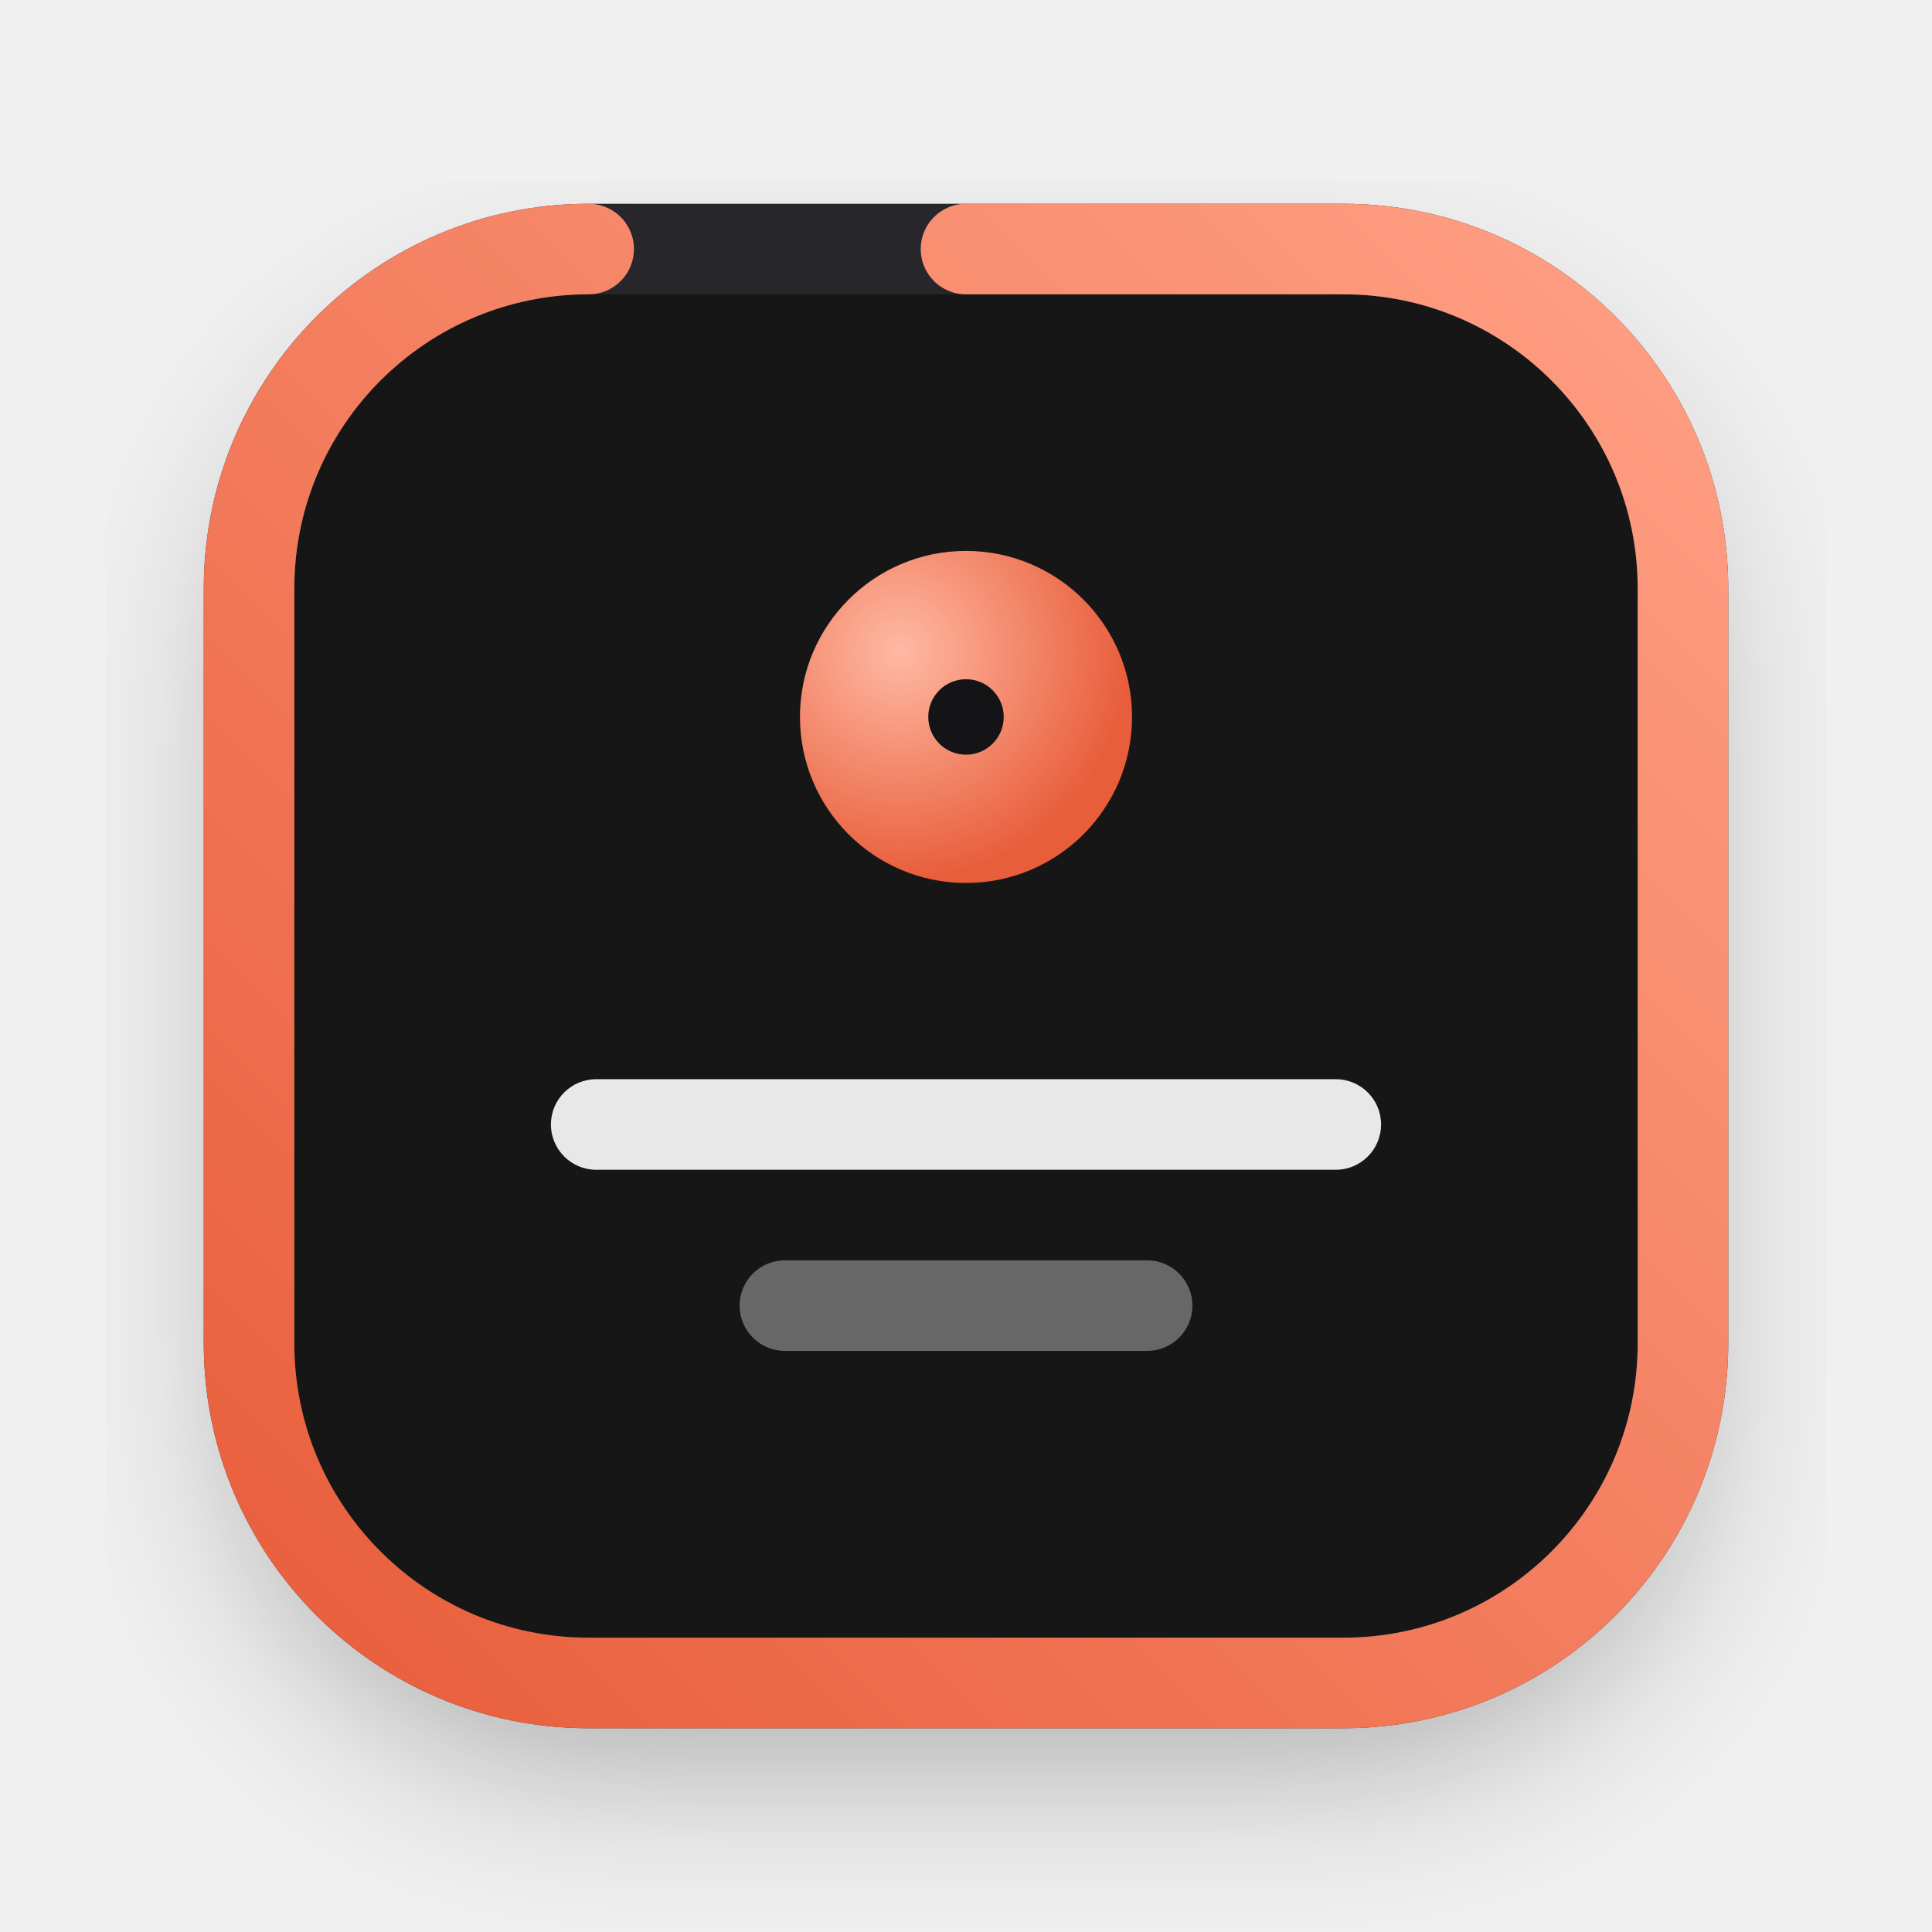
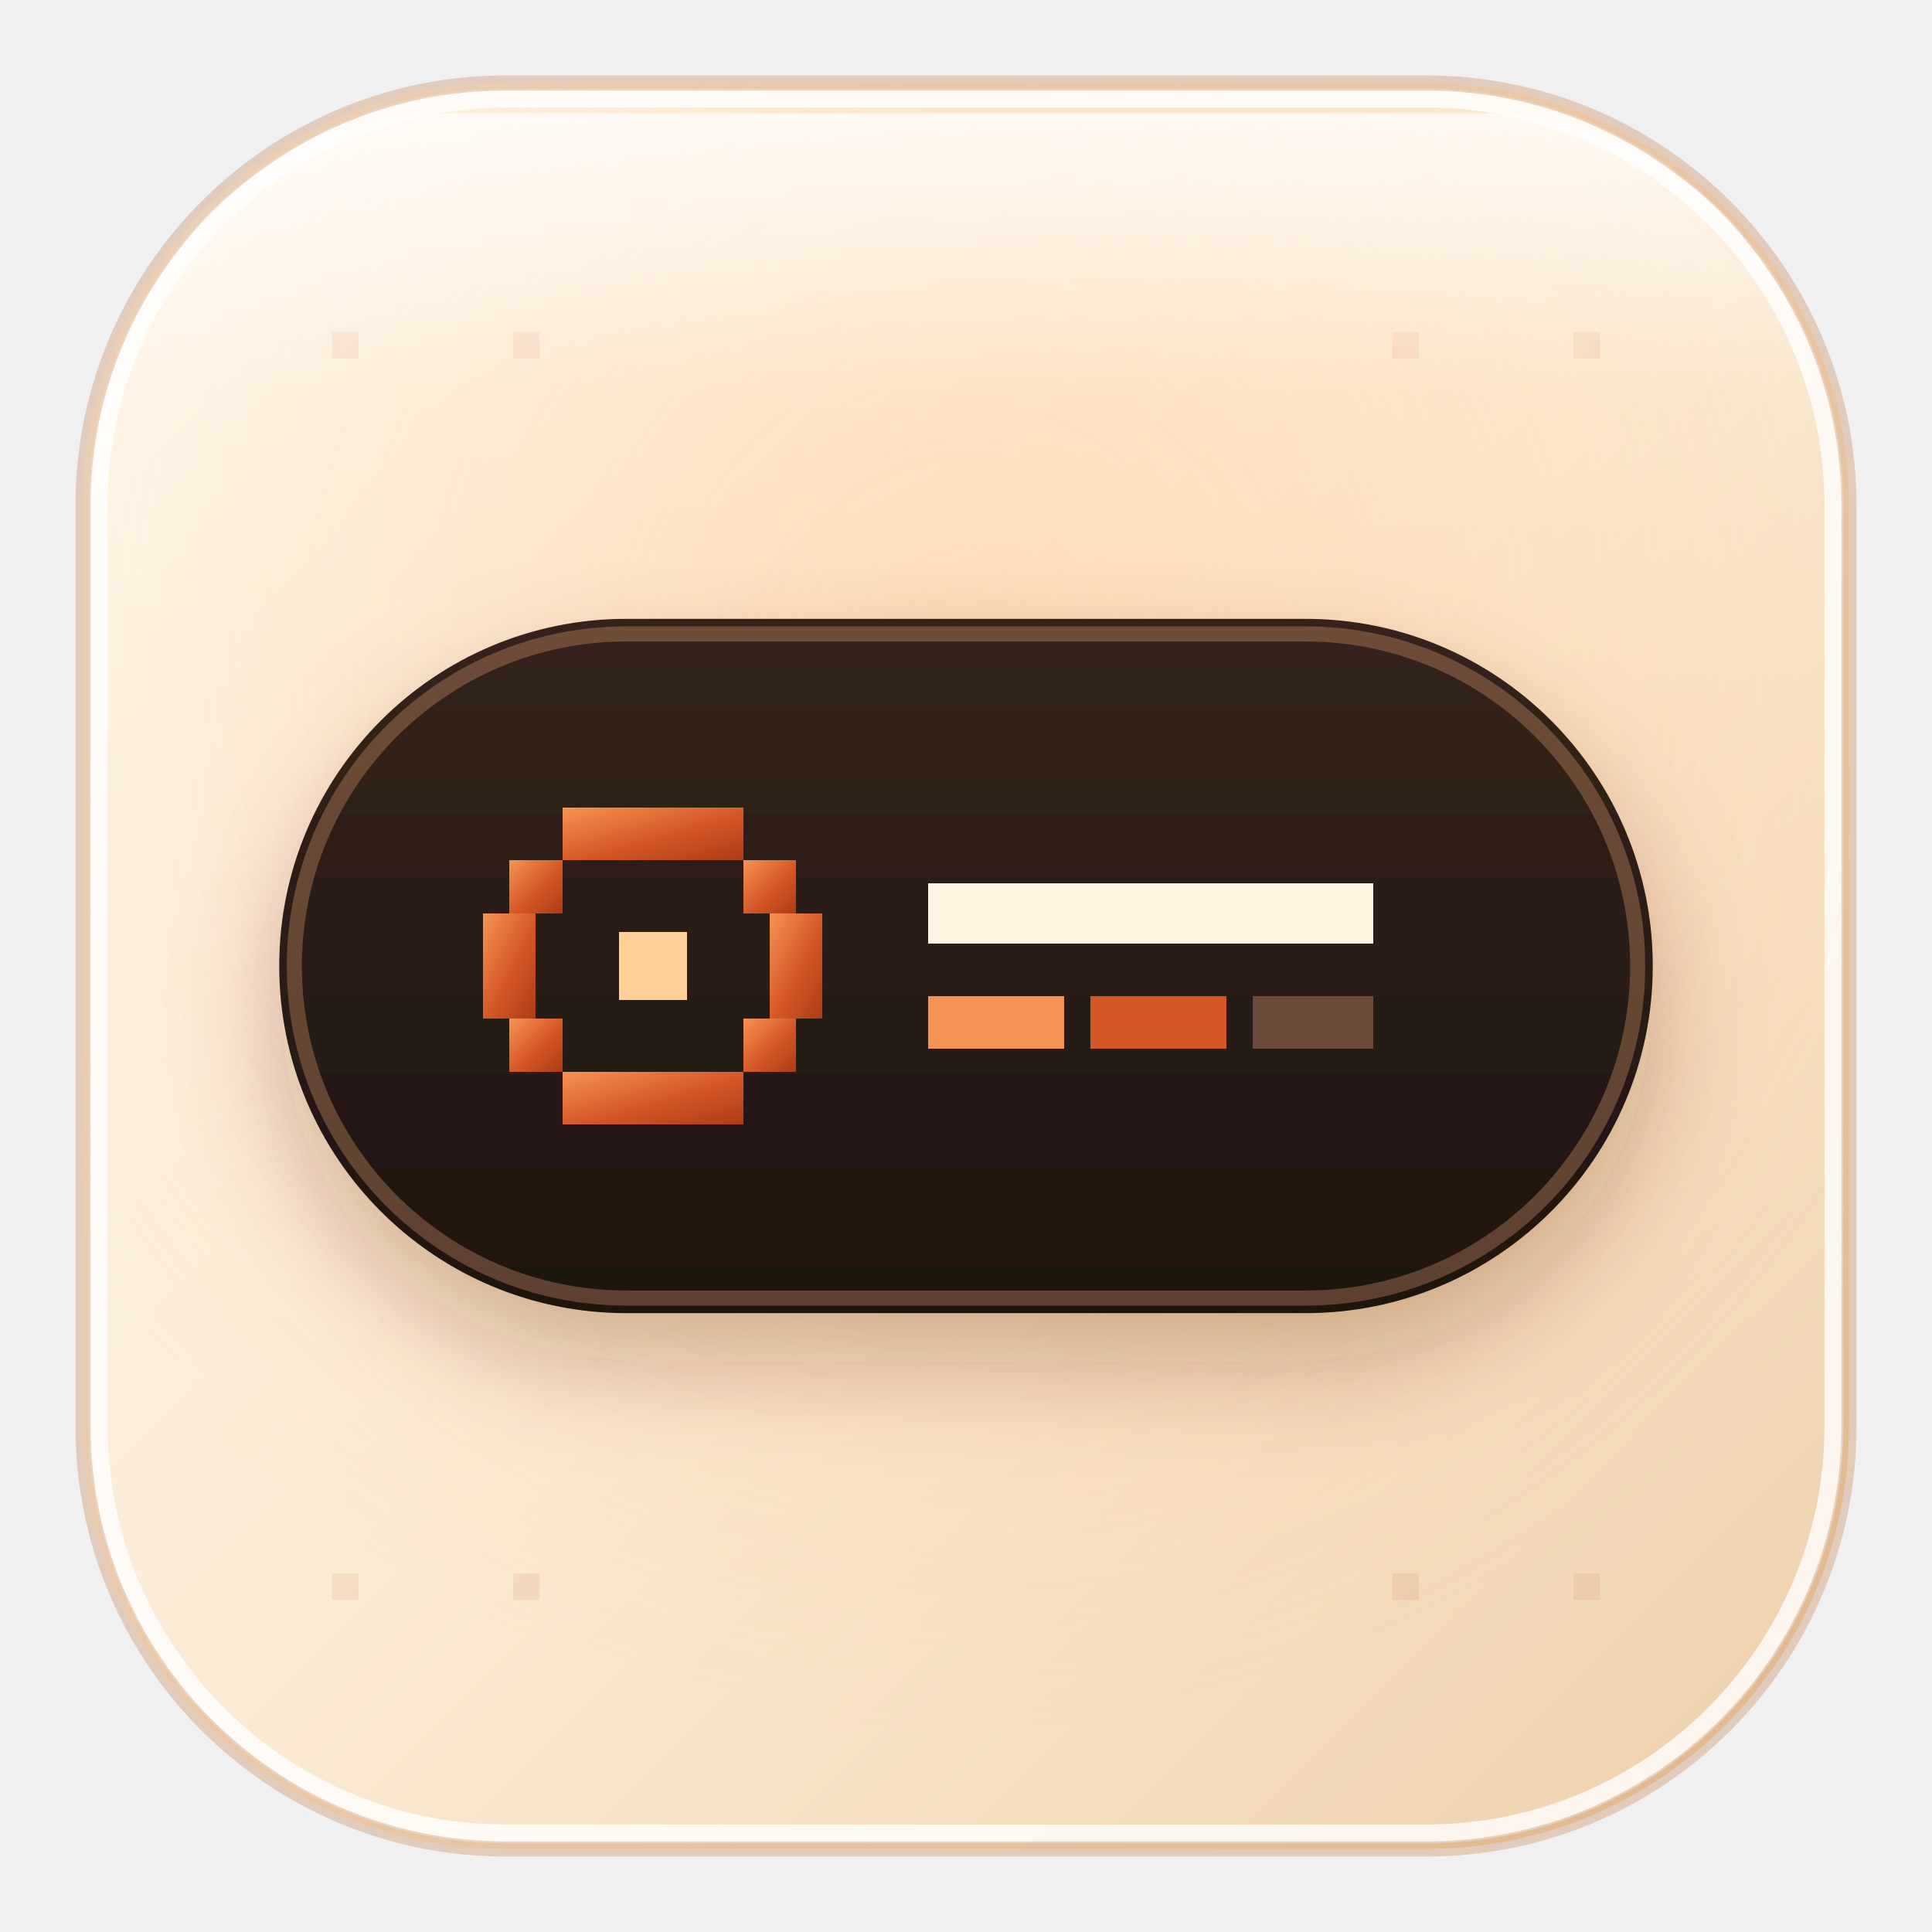
- <svg xmlns="http://www.w3.org/2000/svg" viewBox="0 0 1024 1024" width="1024" height="1024" preserveAspectRatio="xMidYMid meet">
+ <svg xmlns="http://www.w3.org/2000/svg" width="1024" height="1024" viewBox="0 0 1024 1024">
  <defs>
-     <linearGradient id="brandGrad" x1="100%" y1="0%" x2="0%" y2="100%">
-       <stop offset="0%" stop-color="#FFA085" />
-       <stop offset="100%" stop-color="#e85d3a" />
+     <linearGradient id="bg" x1="0" y1="0" x2="1" y2="1">
+       <stop offset="0%" stop-color="#FFF9F0" />
+       <stop offset="52%" stop-color="#FBEAD3" />
+       <stop offset="100%" stop-color="#EED0AC" />
    </linearGradient>
-     <radialGradient id="tomatoGrad" cx="30%" cy="30%" r="70%">
-       <stop offset="0%" stop-color="#FFB9A3" />
-       <stop offset="100%" stop-color="#e85d3a" />
+     <radialGradient id="warmGlow" cx="50%" cy="32%" r="62%">
+       <stop offset="0%" stop-color="#FFB870" stop-opacity="0.34" />
+       <stop offset="100%" stop-color="#FFB870" stop-opacity="0" />
    </radialGradient>
-     <filter id="shadow" x="-10%" y="-10%" width="120%" height="130%">
-       <feDropShadow dx="0" dy="40" stdDeviation="48" flood-color="#000000" flood-opacity="0.3" />
+     <linearGradient id="sheen" x1="0" y1="0" x2="0" y2="1">
+       <stop offset="0%" stop-color="#FFFFFF" stop-opacity="0.72" />
+       <stop offset="45%" stop-color="#FFFFFF" stop-opacity="0.08" />
+       <stop offset="100%" stop-color="#FFFFFF" stop-opacity="0" />
+     </linearGradient>
+     <linearGradient id="pillBg" x1="0" y1="0" x2="0" y2="1">
+       <stop offset="0%" stop-color="#35241B" />
+       <stop offset="100%" stop-color="#1E140F" />
+     </linearGradient>
+     <linearGradient id="accent" x1="0" y1="0" x2="1" y2="1">
+       <stop offset="0%" stop-color="#F69354" />
+       <stop offset="55%" stop-color="#D45726" />
+       <stop offset="100%" stop-color="#AD3C16" />
+     </linearGradient>
+     <filter id="pillShadow" x="-15%" y="-15%" width="130%" height="140%">
+       <feDropShadow dx="0" dy="26" stdDeviation="28" flood-color="#5E290E" flood-opacity="0.28" />
    </filter>
  </defs>
-   <rect x="0" y="0" width="1024" height="1024" fill="transparent" />
-   <rect x="132" y="132" width="760" height="760" rx="180" fill="#141416" filter="url(#shadow)" />
-   <rect x="132" y="132" width="760" height="760" rx="180" fill="none" stroke="rgba(255, 255, 255, 0.08)" stroke-width="4" />
-   <rect x="132" y="132" width="760" height="760" rx="180" fill="none" stroke="#26262B" stroke-width="48" />
-   <path d="M 512 132             L 712 132             A 180 180 0 0 1 892 312             L 892 712             A 180 180 0 0 1 712 892             L 312 892             A 180 180 0 0 1 132 712             L 132 312             A 180 180 0 0 1 312 132" fill="none" stroke="url(#brandGrad)" stroke-width="48" stroke-linecap="round" />
-   <circle cx="512" cy="380" r="88" fill="url(#tomatoGrad)" />
-   <circle cx="512" cy="380" r="20" fill="#141416" />
-   <rect x="292" y="572" width="440" height="48" rx="24" fill="#ffffff" opacity="0.9" />
-   <rect x="392" y="668" width="240" height="48" rx="24" fill="#ffffff" opacity="0.35" />
+   <rect x="44" y="44" width="936" height="936" rx="224" fill="url(#bg)" />
+   <rect x="44" y="44" width="936" height="936" rx="224" fill="url(#warmGlow)" />
+   <g fill="#A83E17" opacity="0.09">
+     <rect x="176" y="176" width="14" height="14" />
+     <rect x="272" y="176" width="14" height="14" />
+     <rect x="738" y="176" width="14" height="14" />
+     <rect x="834" y="176" width="14" height="14" />
+     <rect x="176" y="834" width="14" height="14" />
+     <rect x="272" y="834" width="14" height="14" />
+     <rect x="738" y="834" width="14" height="14" />
+     <rect x="834" y="834" width="14" height="14" />
+   </g>
+   <rect x="52" y="52" width="920" height="920" rx="216" fill="none" stroke="#FFFFFF" stroke-opacity="0.78" stroke-width="10" />
+   <rect x="44" y="44" width="936" height="936" rx="224" fill="none" stroke="#C58B5B" stroke-opacity="0.35" stroke-width="8" />
+   <path d="M240 60 H784 C885 60 964 139 964 240 V390 C780 330 244 330 60 390 V240 C60 139 139 60 240 60 Z" fill="url(#sheen)" />
+   <g filter="url(#pillShadow)">
+     <rect x="148" y="328" width="728" height="368" rx="184" fill="url(#pillBg)" />
+     <rect x="156" y="336" width="712" height="352" rx="176" fill="none" stroke="#FFB784" stroke-opacity="0.28" stroke-width="8" />
+   </g>
+   <g shape-rendering="crispEdges">
+     <g fill="url(#accent)">
+       <rect x="298" y="428" width="96" height="28" />
+       <rect x="270" y="456" width="28" height="28" />
+       <rect x="394" y="456" width="28" height="28" />
+       <rect x="256" y="484" width="28" height="56" />
+       <rect x="408" y="484" width="28" height="56" />
+       <rect x="270" y="540" width="28" height="28" />
+       <rect x="394" y="540" width="28" height="28" />
+       <rect x="298" y="568" width="96" height="28" />
+     </g>
+     <rect x="328" y="494" width="36" height="36" fill="#FFD199" />
+     <rect x="492" y="468" width="236" height="32" fill="#FFF3E2" />
+     <rect x="492" y="528" width="72" height="28" fill="#F69354" />
+     <rect x="578" y="528" width="72" height="28" fill="#D45726" />
+     <rect x="664" y="528" width="64" height="28" fill="#6B4C3B" />
+   </g>
</svg>
